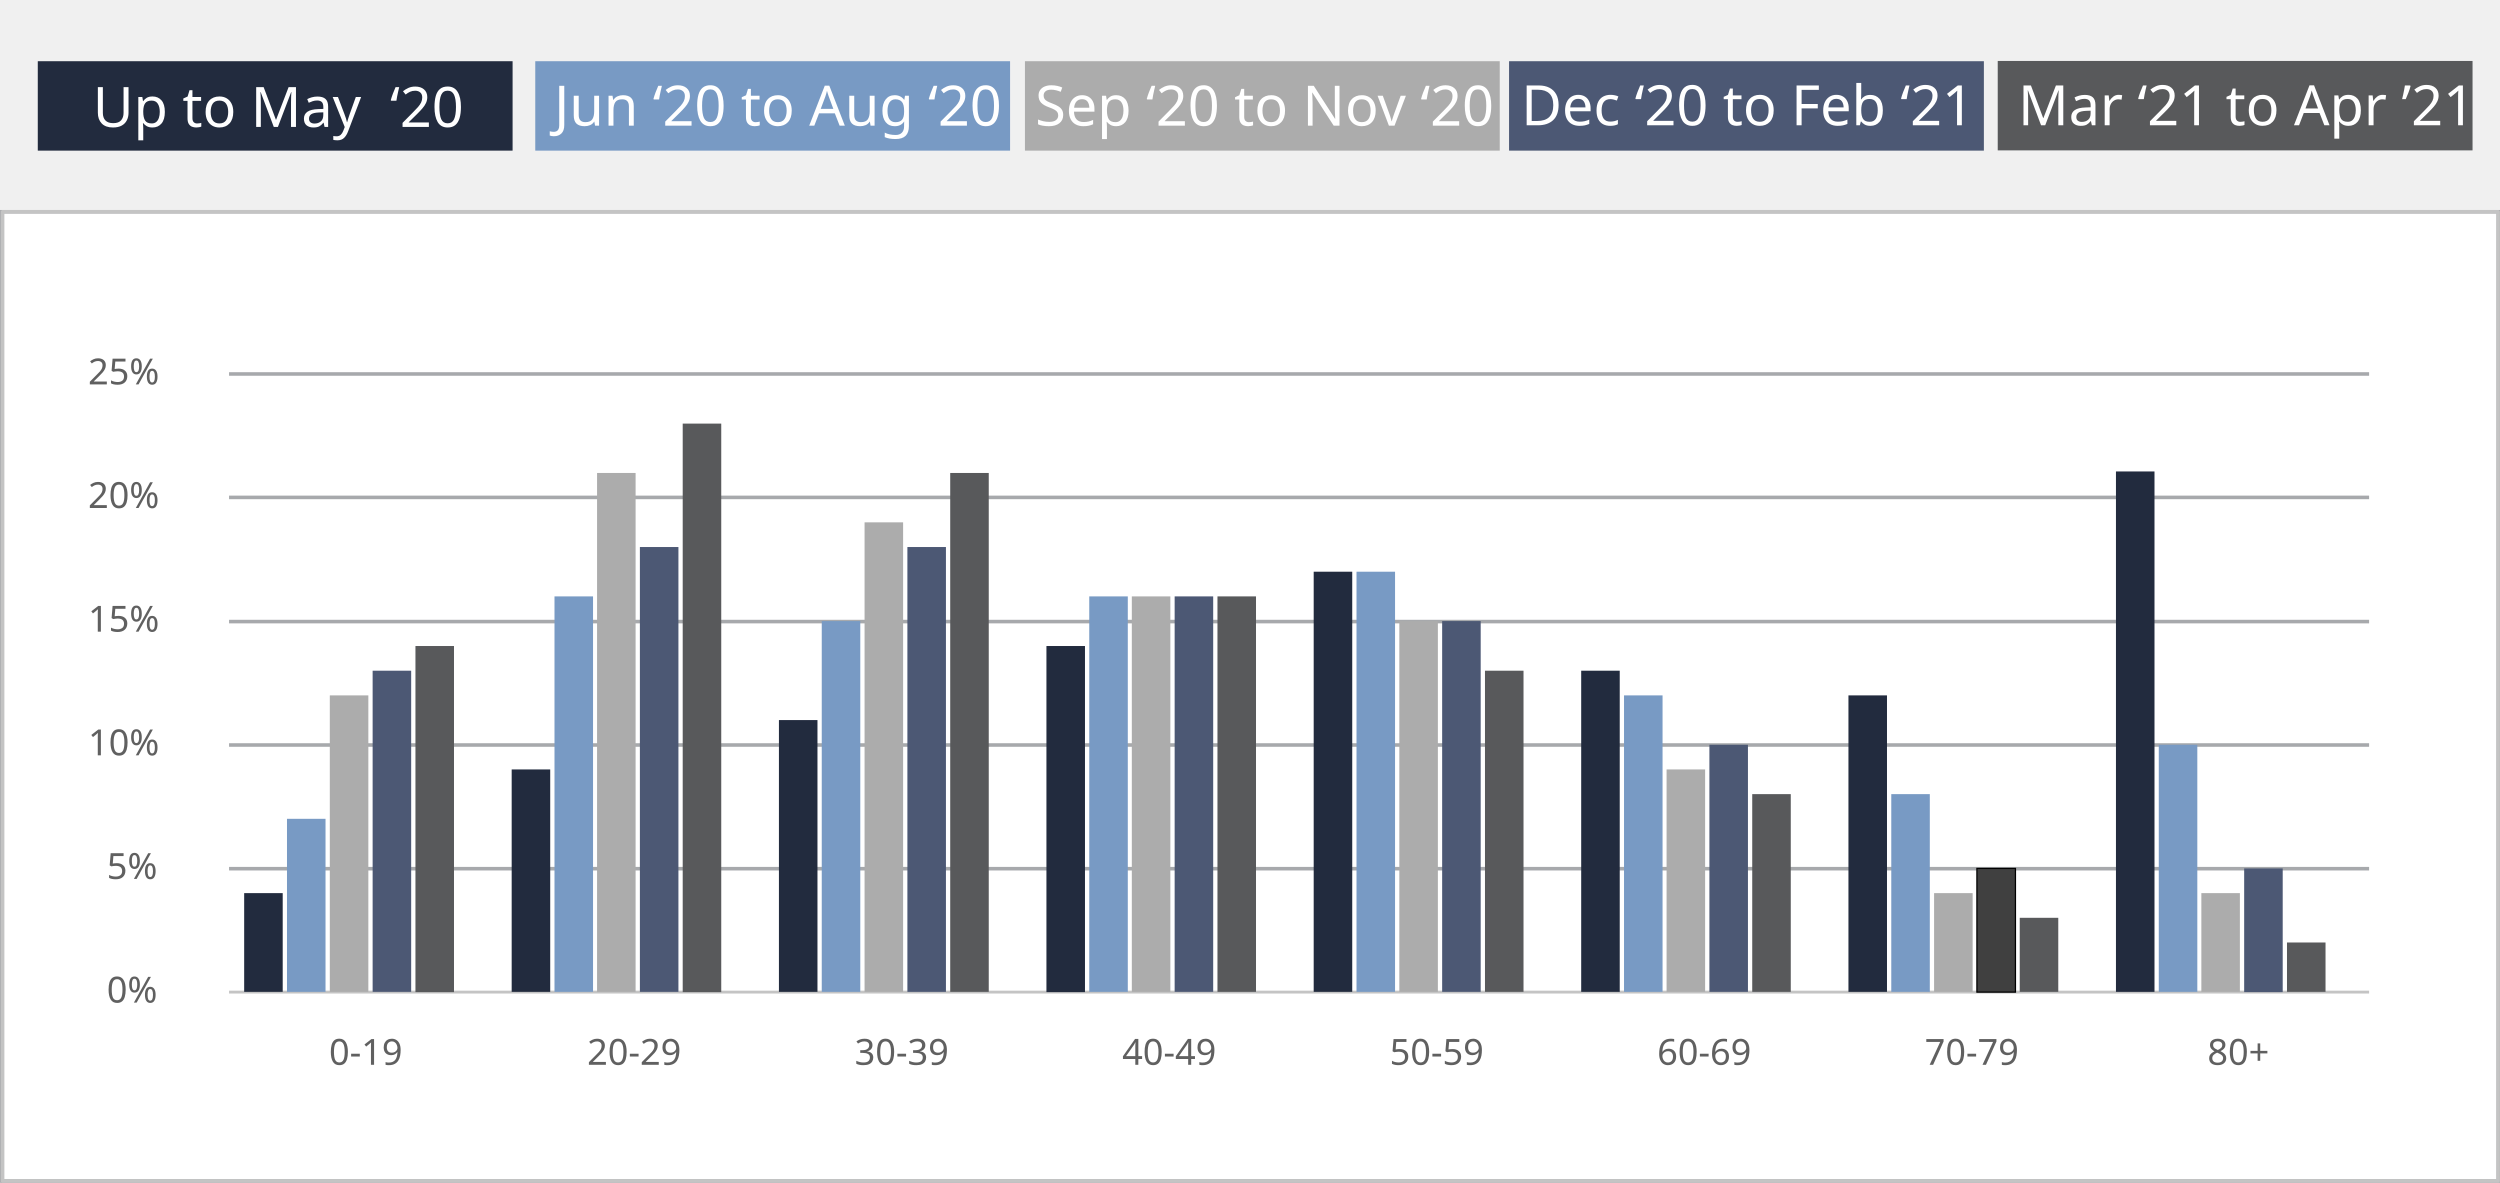
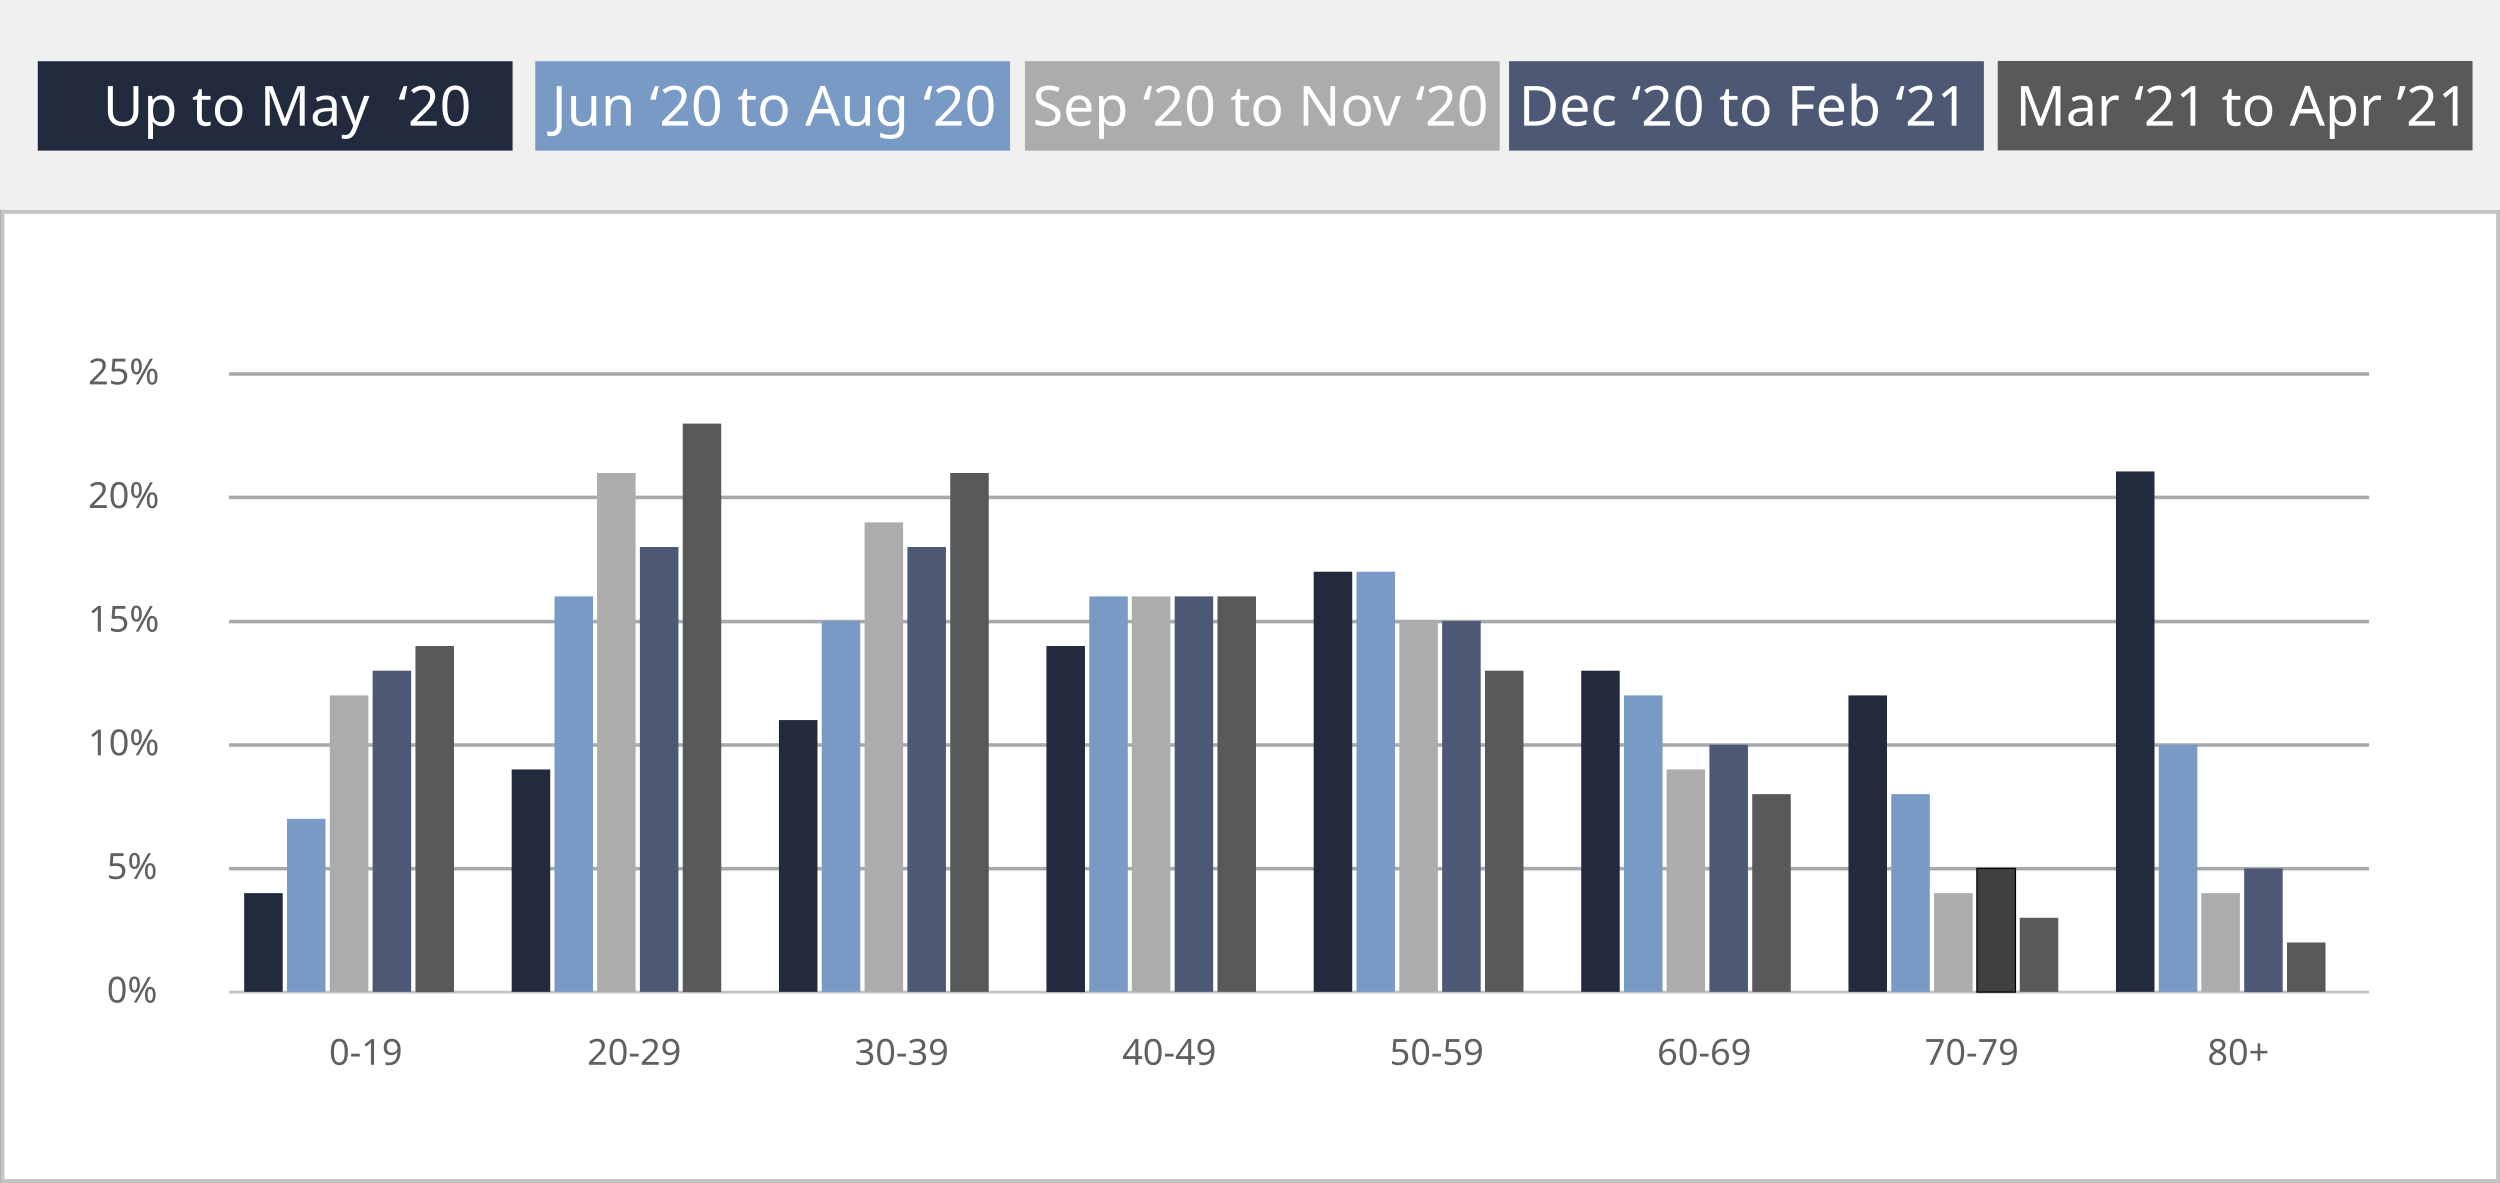
<svg xmlns="http://www.w3.org/2000/svg" version="1.1" id="Слой_1" x="0px" y="0px" viewBox="0 0 992.5 469.6" style="enable-background:new 0 0 992.5 469.6;" xml:space="preserve">
  <style type="text/css">
	.st0{fill:#FFFFFF;stroke:#A7A9AC;stroke-width:1.417;stroke-miterlimit:10;}
	.st1{fill:none;stroke:#C4C4C4;stroke-width:1.417;stroke-linejoin:round;}
	.st2{fill:none;stroke:#A7A9AC;stroke-width:1.417;stroke-miterlimit:10;}
	.st3{fill:none;stroke:#C4C4C4;stroke-width:1.134;stroke-linejoin:round;}
- 	.st4{fill:#606060;}
- 	.st5{font-family:'ArialMT';}
+ 	.st4{fill:#606060;font-family:'IBM Plex Sans',sans-serif;}
+ 	.st5{font-family:'IBM Plex Sans',sans-serif;}
	.st6{font-size:14.314px;}
	.st7{fill:#58595B;}
	.st8{fill:#4C5874;}
	.st9{fill:#ACACAC;}
	.st10{fill:#789AC4;}
	.st11{fill:#222B3E;}
	.st12{fill:#404040;stroke:#000000;stroke-width:0.5;stroke-miterlimit:10;}
	.st13{fill:#FFFFFF;}
- 	.st14{font-size:22.144px;}
+ 	.st14{font-size:22px;}
</style>
  <g transform="translate(-463.765 -13745.731)">
    <rect x="464.5" y="13829.8" class="st0" width="991.1" height="384.8" />
    <rect x="464.8" y="13829.8" class="st1" width="990.7" height="384.8" />
    <path class="st2" d="M554.7,13894.2h849.6 M554.7,13943.2h849.6 M554.7,13992.5h849.6 M554.7,14041.5h849.6 M554.7,14090.6h849.6" />
    <line class="st3" x1="554.7" y1="14139.6" x2="1404.3" y2="14139.6" />
    <text transform="matrix(1 0 0 1 506.171 14143.757)" class="st4 st5 st6">0%</text>
    <text transform="matrix(1 0 0 1 506.171 14094.671)" class="st4 st5 st6">5%</text>
    <text transform="matrix(1 0 0 1 498.739 14045.586)" class="st4 st5 st6">10%</text>
    <text transform="matrix(1 0 0 1 498.739 13996.499)" class="st4 st5 st6">15%</text>
    <text transform="matrix(1 0 0 1 498.739 13947.413)" class="st4 st5 st6">20%</text>
    <text transform="matrix(1 0 0 1 498.739 13898.334)" class="st4 st5 st6">25%</text>
    <text transform="matrix(1 0 0 1 594.394 14168.464)" class="st4 st5 st6">0-19</text>
    <text transform="matrix(1 0 0 1 696.871 14168.464)" class="st4 st5 st6">20-29</text>
    <text transform="matrix(1 0 0 1 803.074 14168.464)" class="st4 st5 st6">30-39</text>
    <text transform="matrix(1 0 0 1 909.278 14168.464)" class="st4 st5 st6">40-49</text>
    <text transform="matrix(1 0 0 1 1015.472 14168.464)" class="st4 st5 st6">50-59</text>
    <text transform="matrix(1 0 0 1 1121.675 14168.464)" class="st4 st5 st6">60-69</text>
    <text transform="matrix(1 0 0 1 1227.88 14168.464)" class="st4 st5 st6">70-79</text>
    <text transform="matrix(1 0 0 1 1340.103 14168.464)" class="st4 st5 st6">80+</text>
    <rect x="628.7" y="14002.2" class="st7" width="15.3" height="137.4" />
    <rect x="611.7" y="14012" class="st8" width="15.3" height="127.5" />
    <rect x="594.7" y="14021.8" class="st9" width="15.3" height="117.7" />
    <rect x="577.7" y="14070.8" class="st10" width="15.3" height="68.7" />
    <rect x="560.7" y="14100.3" class="st11" width="15.3" height="39.2" />
    <rect x="734.8" y="13913.9" class="st7" width="15.3" height="225.7" />
    <rect x="717.8" y="13962.9" class="st8" width="15.3" height="176.6" />
    <rect x="700.8" y="13933.5" class="st9" width="15.3" height="206" />
    <rect x="683.9" y="13982.5" class="st10" width="15.3" height="157" />
    <rect x="666.9" y="14051.2" class="st11" width="15.3" height="88.3" />
    <rect x="841" y="13933.5" class="st7" width="15.3" height="206" />
    <rect x="824" y="13962.9" class="st8" width="15.3" height="176.6" />
    <rect x="807" y="13953.1" class="st9" width="15.3" height="186.4" />
    <rect x="790" y="13992.3" class="st10" width="15.3" height="147.2" />
    <rect x="773" y="14031.6" class="st11" width="15.3" height="107.9" />
    <rect x="947.1" y="13982.5" class="st7" width="15.3" height="157" />
    <rect x="930.1" y="13982.5" class="st8" width="15.3" height="157" />
    <rect x="913.1" y="13982.5" class="st9" width="15.3" height="157" />
    <rect x="896.2" y="13982.5" class="st10" width="15.3" height="157" />
    <rect x="879.2" y="14002.2" class="st11" width="15.3" height="137.4" />
    <rect x="1053.3" y="14012" class="st7" width="15.3" height="127.5" />
    <rect x="1036.3" y="13992.3" class="st8" width="15.3" height="147.2" />
    <rect x="1019.3" y="13992.3" class="st9" width="15.3" height="147.2" />
    <rect x="1002.3" y="13972.7" class="st10" width="15.3" height="166.8" />
    <rect x="985.3" y="13972.7" class="st11" width="15.3" height="166.8" />
    <rect x="1159.4" y="14061" class="st7" width="15.3" height="78.5" />
    <rect x="1142.4" y="14041.4" class="st8" width="15.3" height="98.1" />
    <rect x="1125.4" y="14051.2" class="st9" width="15.3" height="88.3" />
    <rect x="1108.5" y="14021.8" class="st10" width="15.3" height="117.7" />
    <rect x="1091.5" y="14012" class="st11" width="15.3" height="127.5" />
    <rect x="1265.6" y="14110.1" class="st7" width="15.3" height="29.4" />
    <rect x="1248.6" y="14090.5" class="st12" width="15.3" height="49.1" />
    <rect x="1231.6" y="14100.3" class="st9" width="15.3" height="39.2" />
    <rect x="1214.6" y="14061" class="st10" width="15.3" height="78.5" />
    <rect x="1197.6" y="14021.8" class="st11" width="15.3" height="117.7" />
    <rect x="1371.7" y="14119.9" class="st7" width="15.3" height="19.6" />
    <rect x="1354.7" y="14090.5" class="st8" width="15.3" height="49.1" />
    <rect x="1337.7" y="14100.3" class="st9" width="15.3" height="39.2" />
    <rect x="1320.8" y="14041.4" class="st10" width="15.3" height="98.1" />
    <rect x="1303.8" y="13932.9" class="st11" width="15.3" height="206.6" />
  </g>
  <rect id="Rectangle_384_4_" x="793.1" y="24.2" class="st7" width="188.5" height="35.5" />
  <rect id="Rectangle_384_3_" x="599.1" y="24.3" class="st8" width="188.5" height="35.5" />
  <rect id="Rectangle_384_2_" x="406.9" y="24.3" class="st9" width="188.5" height="35.5" />
  <rect id="Rectangle_384_1_" x="212.5" y="24.3" class="st10" width="188.5" height="35.5" />
  <rect id="Rectangle_384" x="15" y="24.3" class="st11" width="188.5" height="35.5" />
-   <text transform="matrix(1 0 0 1 410.9802 49.8848)" class="st13 st5 st14">Sep ‘20 to Nov ‘20</text>
-   <text transform="matrix(1 0 0 1 603.9455 49.7422)" class="st13 st5 st14">Dec ‘20 to Feb ‘21</text>
-   <text transform="matrix(1 0 0 1 801.1832 49.7422)" class="st13 st5 st14">Mar ‘21 to Apr ’21</text>
-   <text transform="matrix(1 0 0 1 219.9841 49.8848)" class="st13 st5 st14">Jun ‘20 to Aug ‘20</text>
-   <text transform="matrix(1 0 0 1 36.8514 50.3935)" class="st13 st5 st14">Up to May  ‘20</text>
+   <text transform="matrix(1 0 0 1 409.9802 49.8848)" class="st13 st5 st14">Sep ‘20 to Nov ‘20</text>
+   <text transform="matrix(1 0 0 1 602.9455 49.8848)" class="st13 st5 st14">Dec ‘20 to Feb ‘21</text>
+   <text transform="matrix(1 0 0 1 800.1832 49.8848)" class="st13 st5 st14">Mar ‘21 to Apr ’21</text>
+   <text transform="matrix(1 0 0 1 218.9841 49.8848)" class="st13 st5 st14">Jun ‘20 to Aug ‘20</text>
+   <text transform="matrix(1 0 0 1 40.8514 49.8848)" class="st13 st5 st14">Up to May  ‘20</text>
</svg>
